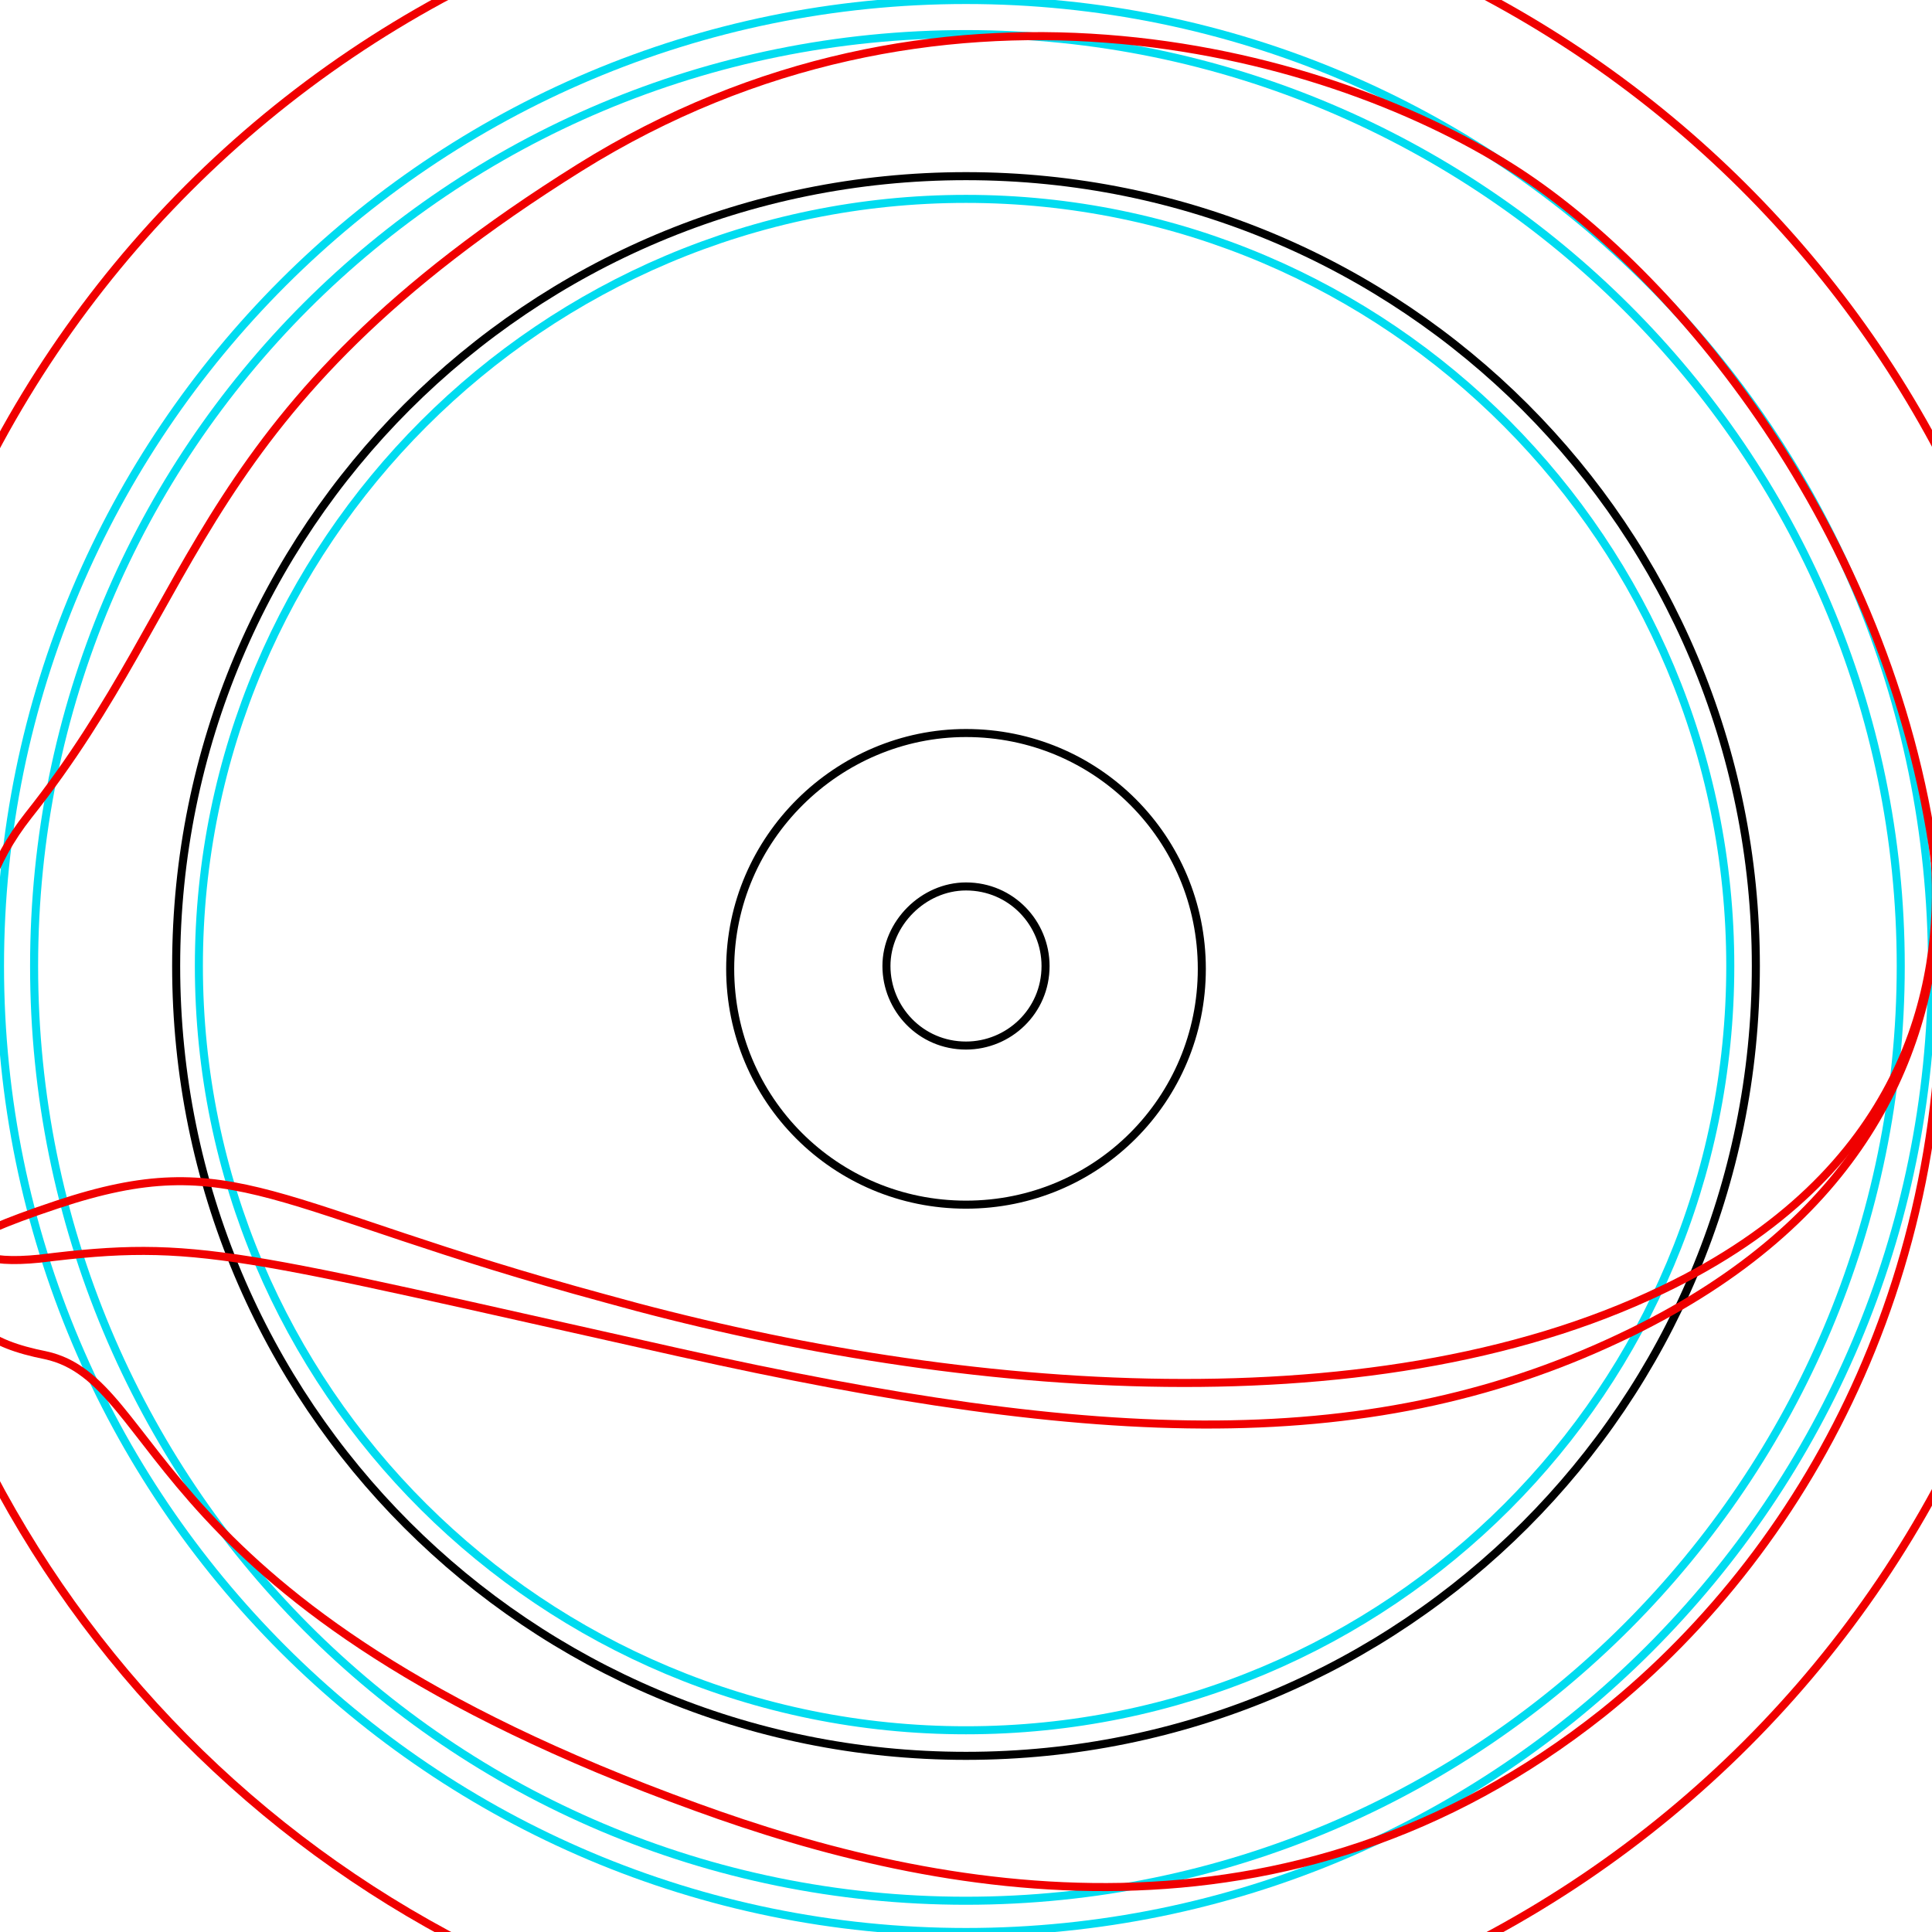
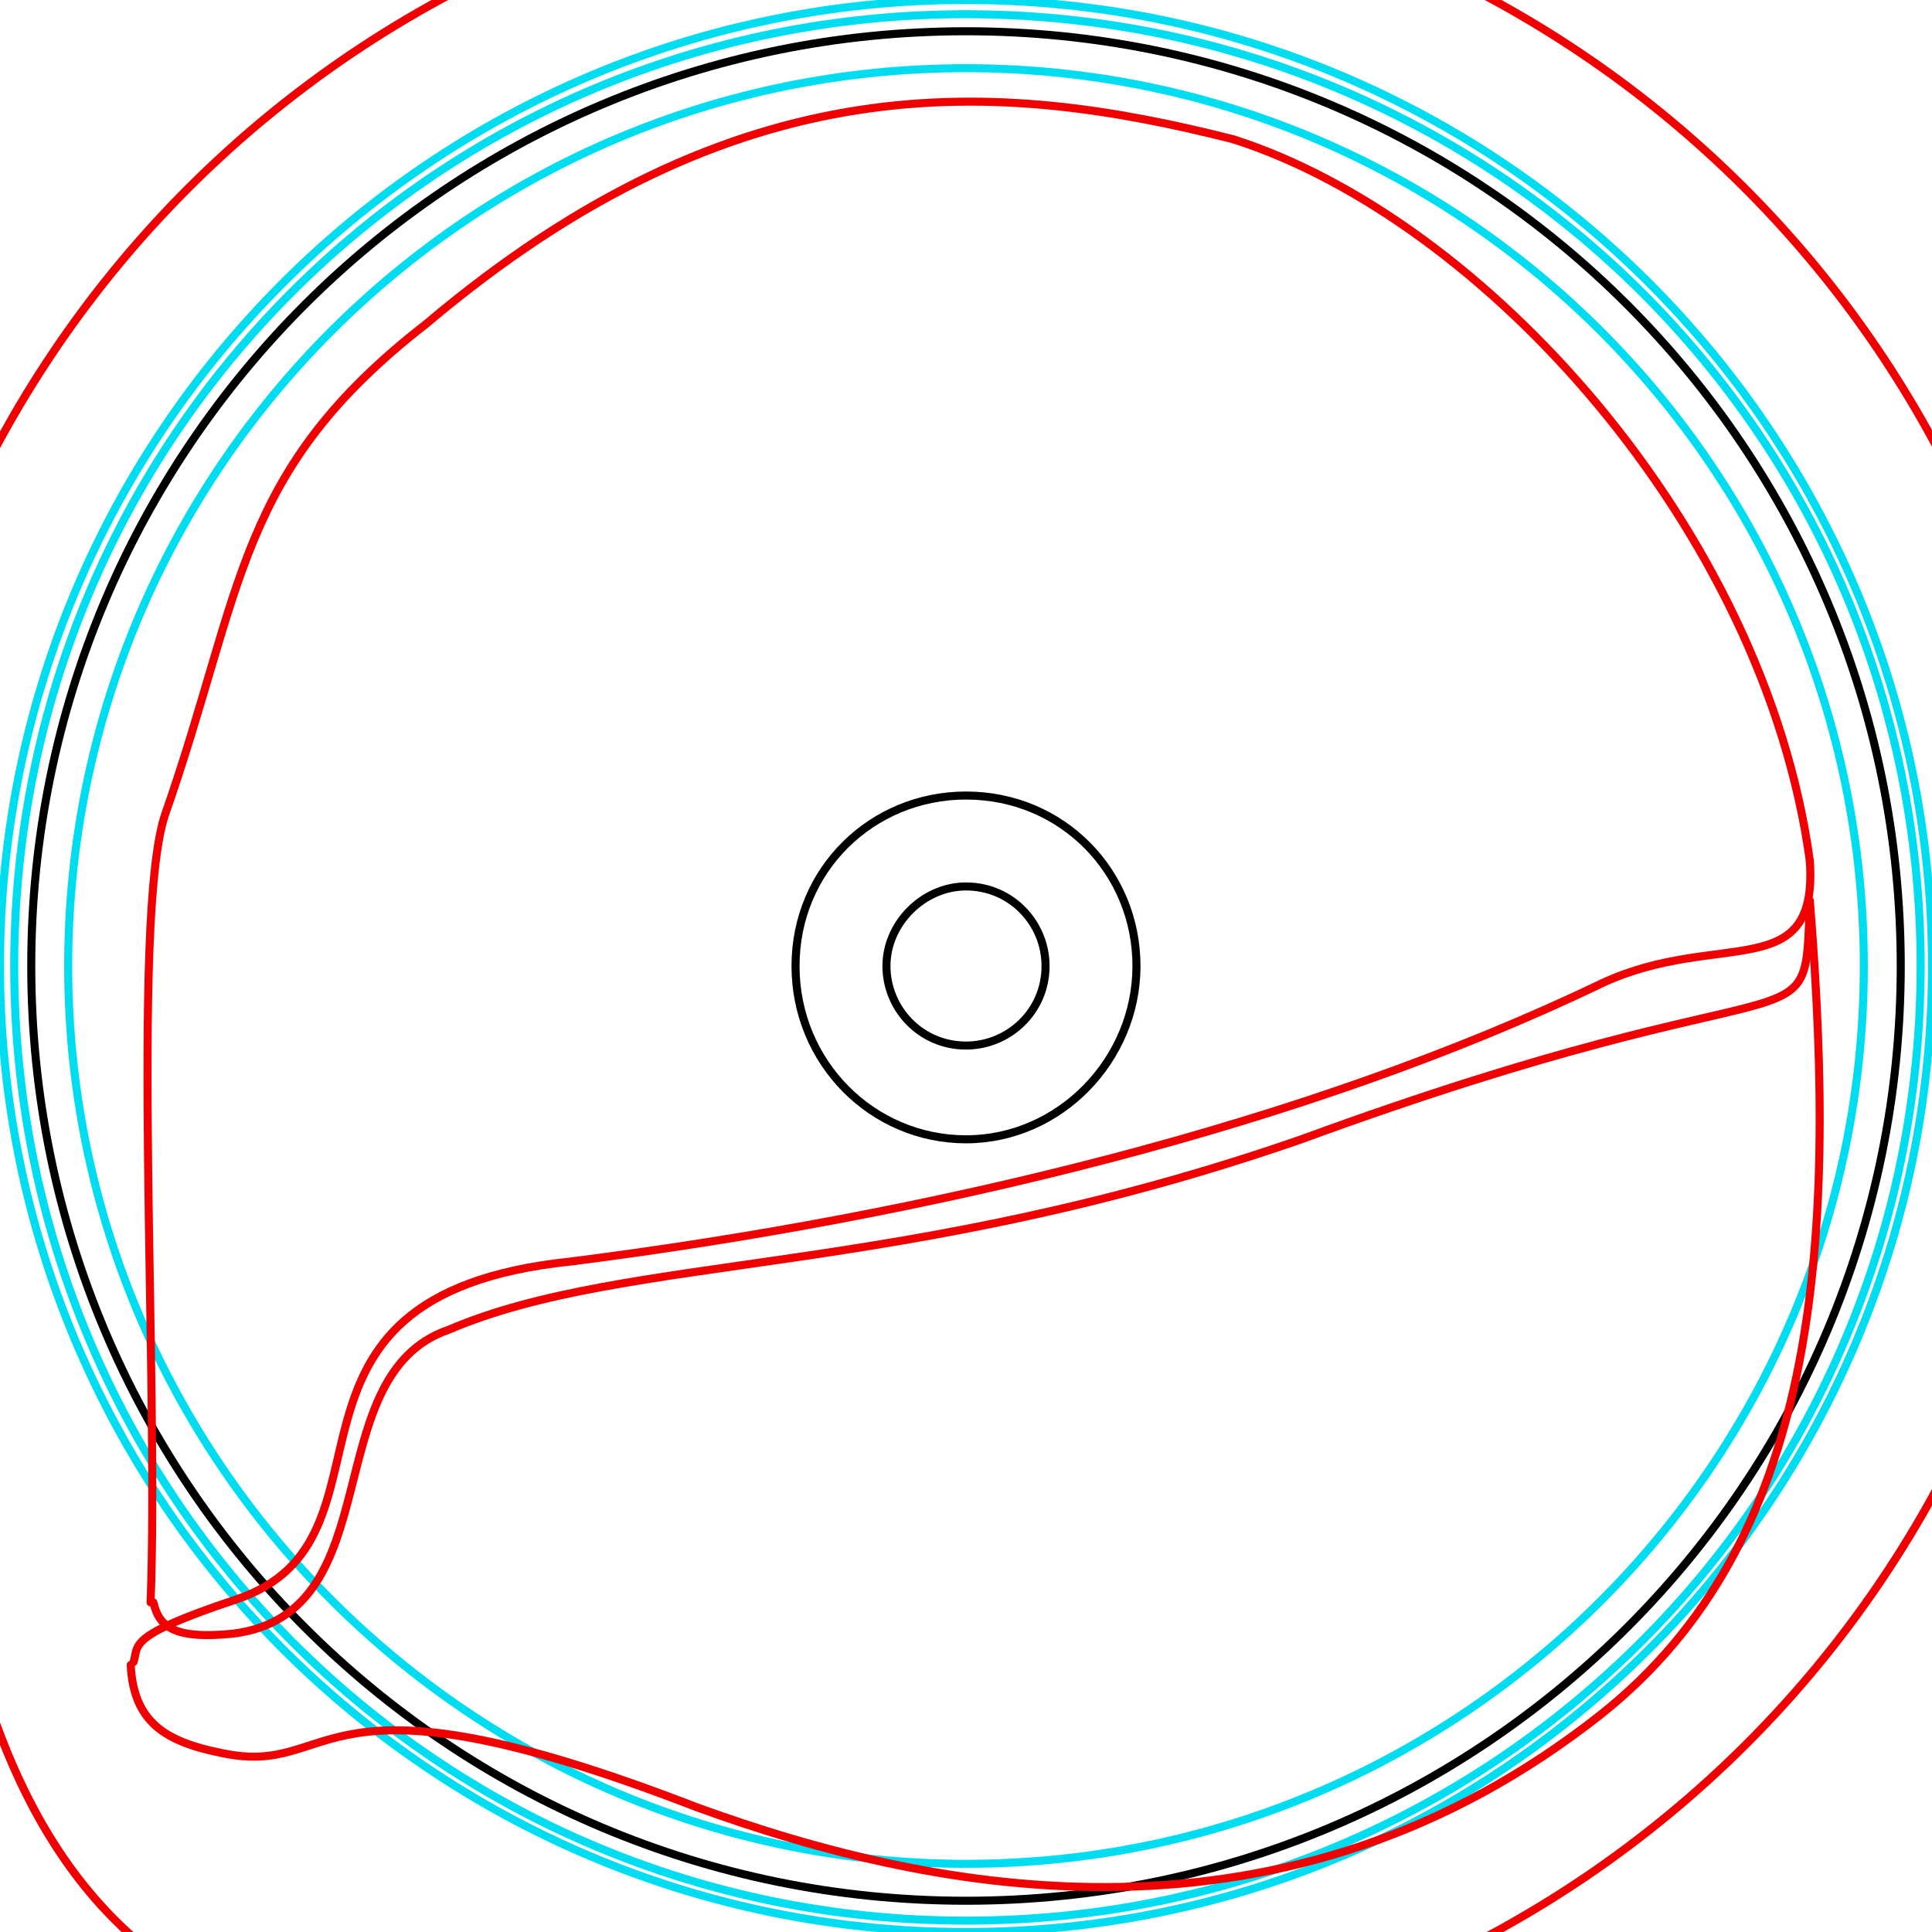
<svg xmlns="http://www.w3.org/2000/svg" version="1.1" id="Layer_1" x="0px" y="0px" viewBox="0 0 68 68" style="enable-background:new 0 0 68 68;" xml:space="preserve">
  <style type="text/css">
	.st0{fill:none;stroke:#00DCF0;stroke-width:0.283;stroke-linecap:round;stroke-linejoin:round;stroke-miterlimit:10;}
	.st1{fill:none;stroke:#000000;stroke-width:0.283;stroke-linecap:round;stroke-linejoin:round;stroke-miterlimit:10;}
	.st2{fill:none;stroke:#F00000;stroke-width:0.283;stroke-linecap:round;stroke-linejoin:round;stroke-miterlimit:10;}
</style>
  <rect x="-8.5" y="-8.5" class="st0" width="85" height="85" />
  <circle class="st0" cx="34" cy="34" r="34" />
-   <path id="scleraBack" class="st0" d="M34,1.2C15.8,1.2,1.2,15.8,1.2,34S15.8,66.9,34,66.9S66.9,52.1,66.9,34S52.1,1.2,34,1.2" />
-   <path id="scleraFront" class="st0" d="M34,7C48.9,7,60.9,19.1,60.9,34S48.9,60.9,34,60.9S7,48.9,7,34S19.1,7,34,7" />
-   <path id="iris" class="st1" d="M34,6.2c15.4,0,27.8,12.4,27.8,27.8S49.4,61.8,34,61.8S6.2,49.4,6.2,34S18.6,6.2,34,6.2" />
-   <path id="pupilMax" class="st1" d="M34,25.8c4.6,0,8.3,3.7,8.3,8.3s-3.7,8.3-8.3,8.3s-8.3-3.7-8.3-8.3S29.5,25.8,34,25.8" />
+   <path id="scleraBack" class="st0" d="M34,0.5C15.4,0.5,0.5,15.4,0.5,34S15.4,67.6,34,67.6S67.6,52.6,67.6,34S52.6,0.5,34,0.5" />
+   <path id="scleraFront" class="st0" d="M34,2.4c17.4,0,31.6,14.1,31.6,31.6S51.4,65.6,34,65.6S2.4,51.4,2.4,34S16.5,2.4,34,2.4" />
+   <path id="iris" class="st1" d="M34,1.1c18.2,0,32.9,14.7,32.9,32.9S52.2,66.9,34,66.9S1.1,52.2,1.1,34S15.8,1.1,34,1.1" />
+   <path id="pupilMax" class="st1" d="M34,28c3.4,0,6,2.7,6,6s-2.7,6.1-6,6.1s-6-2.7-6-6.1S30.7,28,34,28" />
  <path id="pupilMin" class="st1" d="M34,31.2c1.6,0,2.8,1.3,2.8,2.8c0,1.6-1.3,2.8-2.8,2.8c-1.6,0-2.8-1.3-2.8-2.8S32.5,31.2,34,31.2  " />
-   <path id="lowerLidEdge" class="st2" d="M72.7,31.6c0.1,0.8,0.1,1.6,0.1,2.4c0,21.4-17.3,38.7-38.7,38.7c-17.7,0-32.7-11.9-37.3-28.1  " />
-   <path id="lowerLidClosed" class="st2" d="M68.1,30.3c0.3,4.4-1,11-9.6,15.1c-10.4,5-25.4,3.6-37.2,0.3C9.5,42.5,8.3,40.3,2,42.4  c-3.9,1.3-3.4,1.6-3.6,2.2" />
-   <path id="lowerLidOpen" class="st2" d="M68.2,31.7c1,12.4-4.3,22.6-11.8,28.6c-11.1,8.8-23.4,6.4-31.9,3.3  C4.9,56.5,5.8,48.6,1.6,47.7c-2-0.4-3.1-1.1-3.2-3.1" />
-   <path id="upperLidEdge" class="st2" d="M-3.6,43.3c-0.7-3-1.1-6.1-1.1-9.3C-4.7,12.6,12.6-4.7,34-4.7c20.1,0,36.6,15.2,38.5,34.8" />
-   <path id="upperLidClosed" class="st2" d="M68.2,31.7C68,37.2,65.4,43,57.4,46.9c-9,4.4-18.7,4-33.5,0.7C8.2,44.1,7,43.6,1.4,44.3  c-2,0.2-2.6-0.2-2.8-1.1" />
-   <path id="upperLidOpen" class="st2" d="M68.1,30.3C66.5,18.6,58.9,9.5,53.2,5.9c-6.8-4.3-20.3-7.8-32.8,0C6.8,14.4,7.2,20.9,1,28.7  c-2.6,3.3-2,6.6-2.3,14.5" />
+   <path id="lowerLidEdge" class="st2" d="M72.7,31.6c0.1,0.8,0.1,1.6,0.1,2.4c0,21.4-17.3,38.7-38.7,38.7c-17.7,0-30.3,2.1-34.9-14.1" />
+   <path id="lowerLidClosed" class="st2" d="M63.7,30.3c0.3,4.4-3.2,2.4-7.3,4.3c-10.4,5-23.7,8.2-36.3,9.8  c-11.6,1.2-5.5,9.8-11.8,11.9c-3.9,1.3-3.4,1.6-3.6,2.2" />
+   <path id="lowerLidOpen" class="st2" d="M63.7,31.7c1,12.4,0.2,22.6-7.3,28.6c-11.1,8.8-23.4,6.4-31.9,3.3c-13.7-5.3-12.5-1-16.7-1.9  c-2-0.4-3.1-1.1-3.2-3.1" />
+   <path id="upperLidEdge" class="st2" d="M-1.2,56.4c-0.7-3-3.5-19.2-3.5-22.4C-4.7,12.6,12.6-4.7,34-4.7c20.1,0,36.6,15.2,38.5,34.8" />
+   <path id="upperLidClosed" class="st2" d="M63.7,31.7c-0.2,5.5,0.4,1.7-17.9,8.4c-14.1,4.9-23.7,4-30,6.7c-4.7,1.6-2,10-7.6,10.7  c-2,0.2-2.6-0.2-2.8-1.1" />
+   <path id="upperLidOpen" class="st2" d="M63.7,30.3C62.1,18.6,52.2,7.7,43.4,4.9C35.1,2.8,26,2.1,15,11.4c-6.7,5.2-6.4,9.3-9.2,17.3  c-1.2,3.7-0.2,19.8-0.5,27.7" />
</svg>
